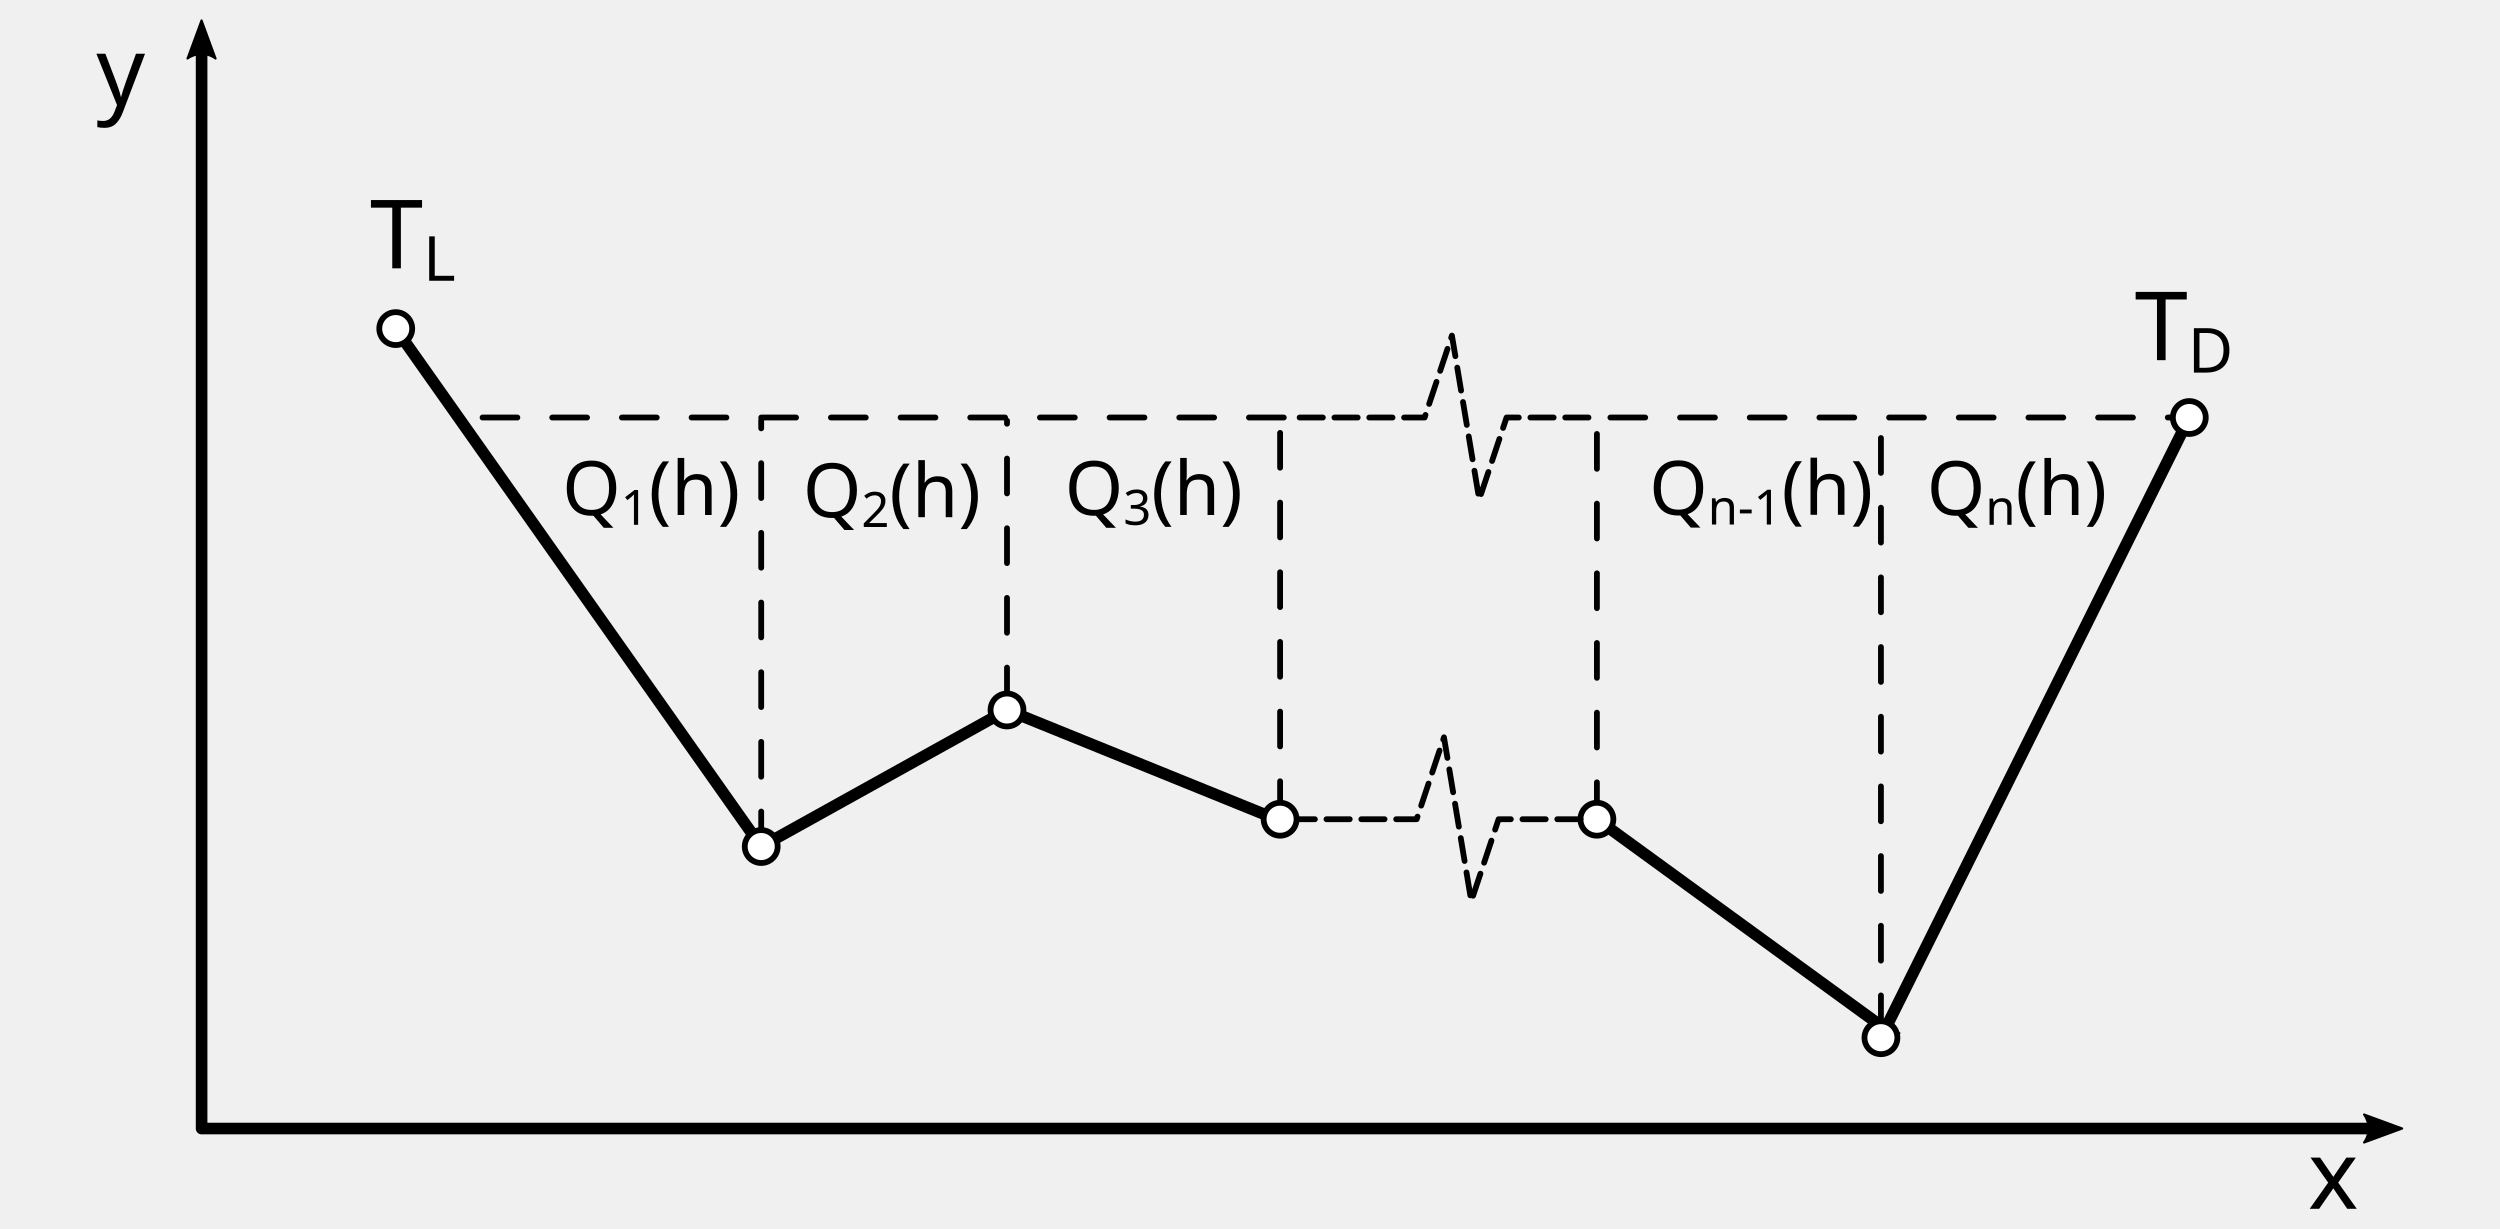
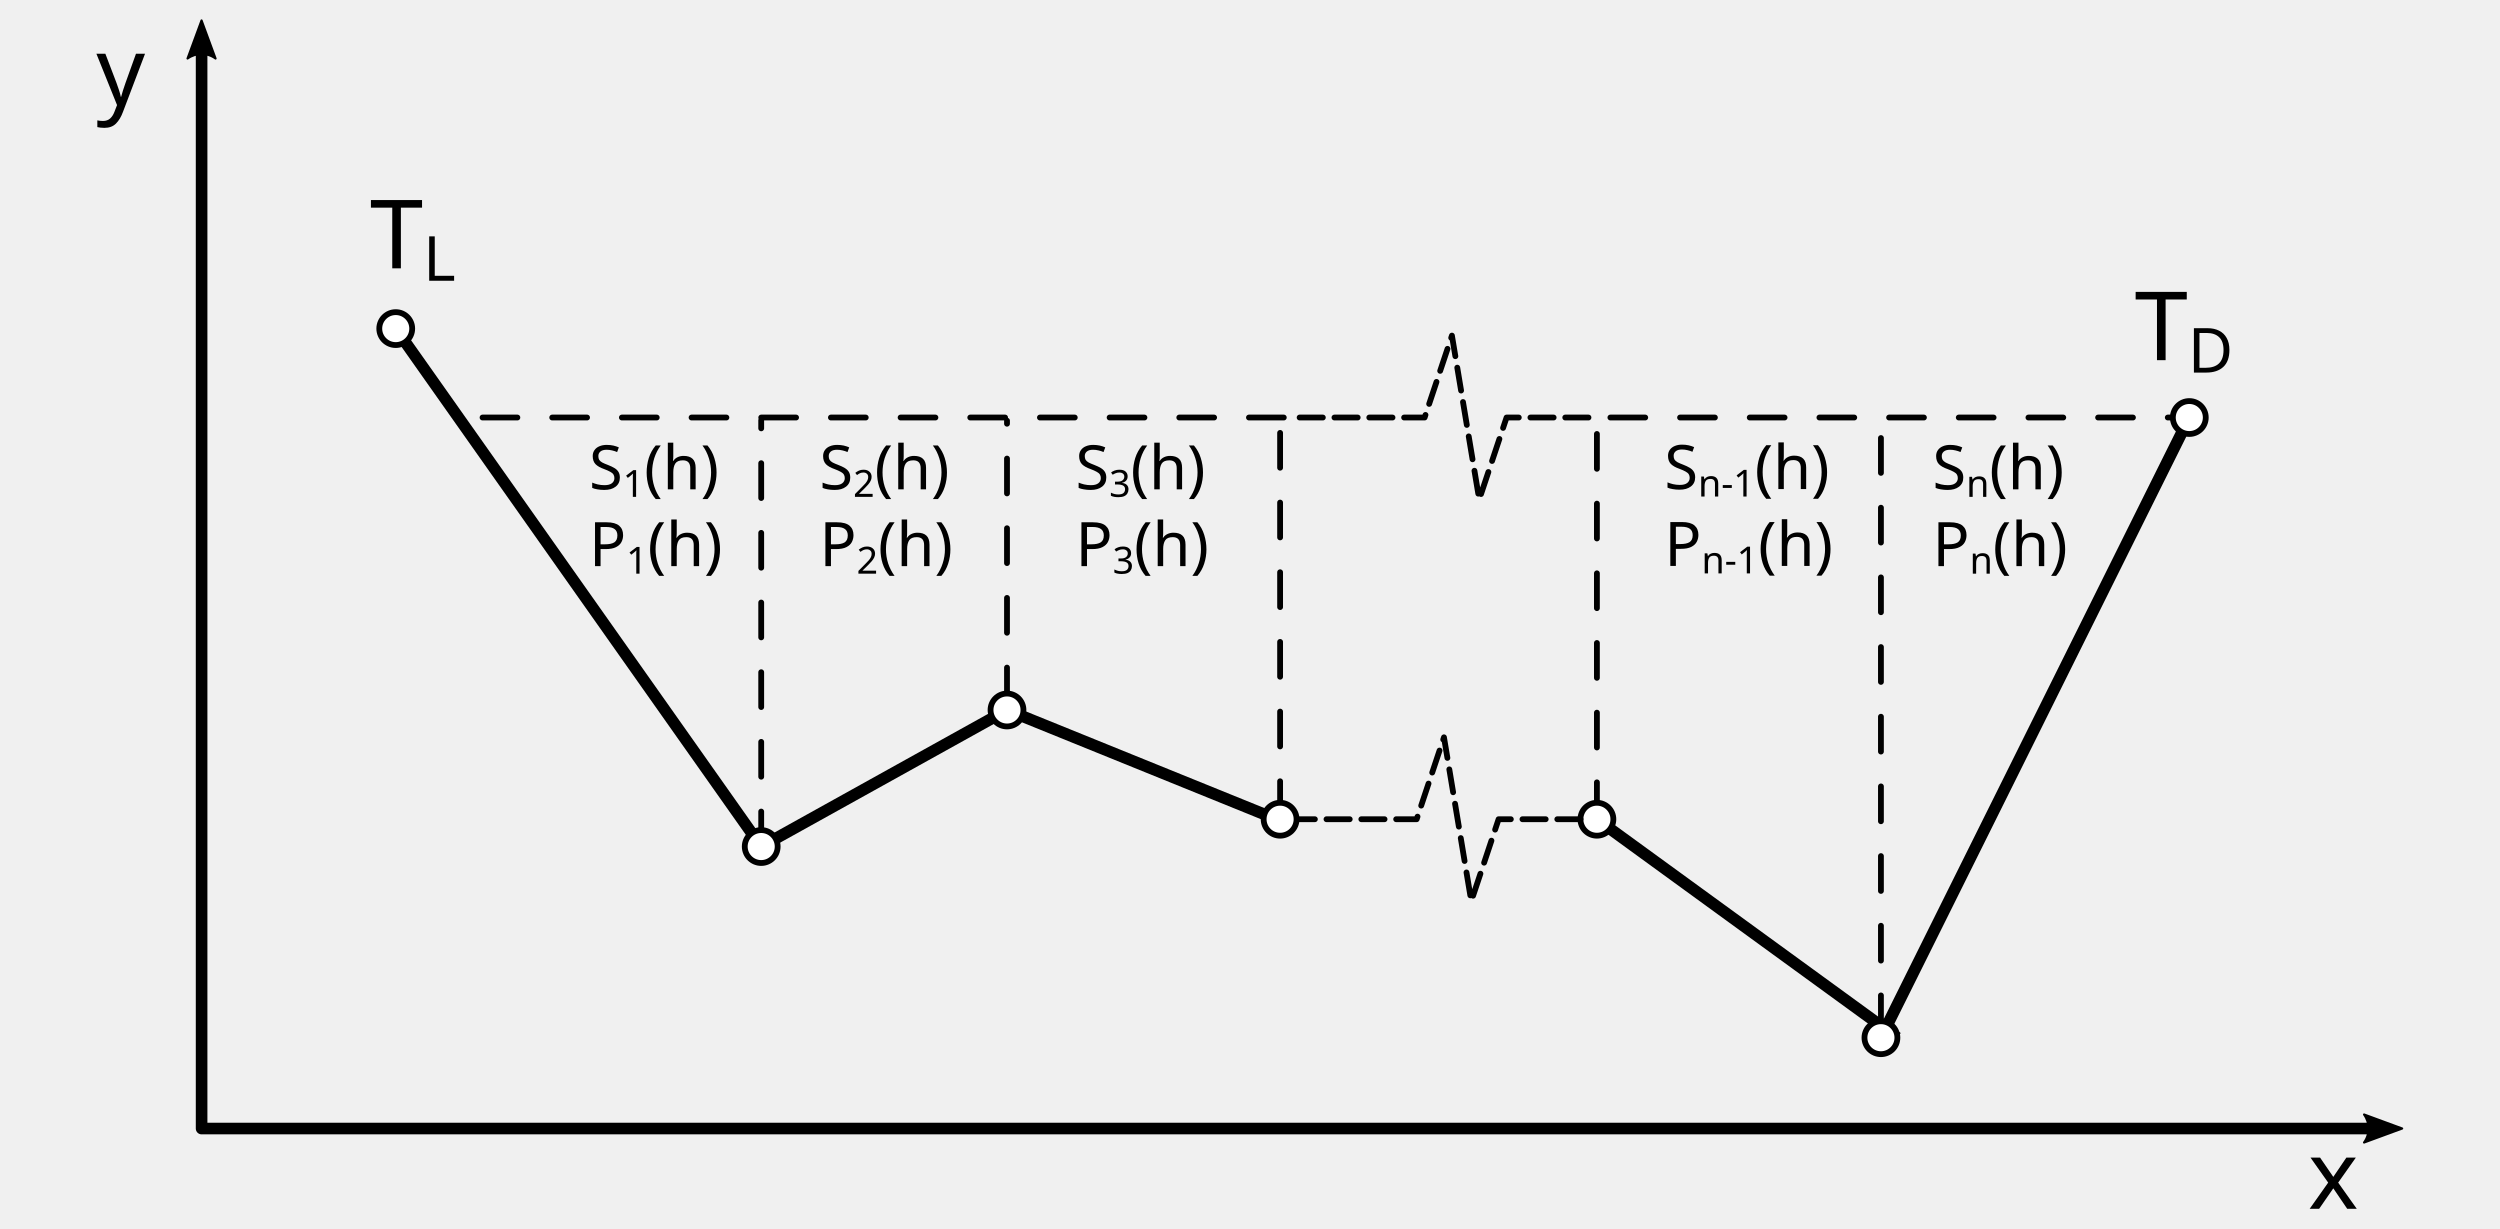
<svg xmlns="http://www.w3.org/2000/svg" width="129.173mm" height="63.458mm" viewBox="0 0 457.698 224.852" id="svg2" version="1.1">
  <defs id="defs4">
    <marker orient="auto" refY="0.0" refX="0.0" id="Arrow2Mend" style="overflow:visible;">
      <path id="path4430" style="fill-rule:evenodd;stroke-width:0.625;stroke-linejoin:round;" d="M 8.719,4.034 L -2.207,0.016 L 8.719,-4.002 C 6.973,-1.63 6.983,1.616 8.719,4.034 z " transform="scale(0.6) rotate(180) translate(0,0)" />
    </marker>
    <marker orient="auto" refY="0.0" refX="0.0" id="Arrow2Mstart" style="overflow:visible">
      <path id="path4427" style="fill-rule:evenodd;stroke-width:0.625;stroke-linejoin:round" d="M 8.719,4.034 L -2.207,0.016 L 8.719,-4.002 C 6.973,-1.63 6.983,1.616 8.719,4.034 z " transform="scale(0.6) translate(0,0)" />
    </marker>
    <marker style="overflow:visible" id="marker4826" refX="0" refY="0" orient="auto">
      <path transform="scale(-0.6,-0.6)" d="M 8.719,4.034 -2.207,0.016 8.719,-4.002 c -1.745,2.372 -1.735,5.617 -6e-7,8.035 z" style="fill:#000000;fill-opacity:1;fill-rule:evenodd;stroke:#000000;stroke-width:0.625;stroke-linejoin:round;stroke-opacity:1" id="path4828" />
    </marker>
    <marker style="overflow:visible" id="marker4702" refX="0" refY="0" orient="auto">
      <path transform="scale(0.6,0.6)" d="M 8.719,4.034 -2.207,0.016 8.719,-4.002 c -1.745,2.372 -1.735,5.617 -6e-7,8.035 z" style="fill:#000000;fill-opacity:1;fill-rule:evenodd;stroke:#000000;stroke-width:0.625;stroke-linejoin:round;stroke-opacity:1" id="path4704" />
    </marker>
    <marker orient="auto" refY="0" refX="0" id="Arrow1Mstart" style="overflow:visible">
      <path id="path4472" d="M 0,0 5,-5 -12.5,0 5,5 0,0 Z" style="fill:#000000;fill-opacity:1;fill-rule:evenodd;stroke:#000000;stroke-width:1pt;stroke-opacity:1" transform="matrix(0.4,0,0,0.4,4,0)" />
    </marker>
    <marker orient="auto" refY="0" refX="0" id="marker5214" style="overflow:visible">
      <path id="path5216" style="fill:#000000;fill-opacity:1;fill-rule:evenodd;stroke:#000000;stroke-width:0.625;stroke-linejoin:round;stroke-opacity:1" d="M 8.719,4.034 -2.207,0.016 8.719,-4.002 c -1.745,2.372 -1.735,5.617 -6e-7,8.035 z" transform="matrix(-1.1,0,0,-1.1,-1.1,0)" />
    </marker>
    <marker orient="auto" refY="0" refX="0" id="Arrow1Send" style="overflow:visible">
      <path id="path4481" d="M 0,0 5,-5 -12.5,0 5,5 0,0 Z" style="fill:#000000;fill-opacity:1;fill-rule:evenodd;stroke:#000000;stroke-width:1pt;stroke-opacity:1" transform="matrix(-0.2,0,0,-0.2,-1.2,0)" />
    </marker>
    <marker orient="auto" refY="0" refX="0" id="marker4981" style="overflow:visible">
      <path id="path4475" d="M 0,0 5,-5 -12.5,0 5,5 0,0 Z" style="fill:#000000;fill-opacity:1;fill-rule:evenodd;stroke:#000000;stroke-width:1pt;stroke-opacity:1" transform="matrix(-0.4,0,0,-0.4,-4,0)" />
    </marker>
    <marker orient="auto" refY="0" refX="0" id="marker4845" style="overflow:visible">
      <path id="path4847" style="fill:#000000;fill-opacity:1;fill-rule:evenodd;stroke:#000000;stroke-width:0.625;stroke-linejoin:round;stroke-opacity:1" d="M 8.719,4.034 -2.207,0.016 8.719,-4.002 c -1.745,2.372 -1.735,5.617 -6e-7,8.035 z" transform="matrix(-0.3,0,0,-0.3,0.69,0)" />
    </marker>
    <marker orient="auto" refY="0" refX="0" id="marker4722" style="overflow:visible">
      <path id="path4487" style="fill:#000000;fill-opacity:1;fill-rule:evenodd;stroke:#000000;stroke-width:0.625;stroke-linejoin:round;stroke-opacity:1" d="M 8.719,4.034 -2.207,0.016 8.719,-4.002 c -1.745,2.372 -1.735,5.617 -6e-7,8.035 z" transform="matrix(-1.1,0,0,-1.1,-1.1,0)" />
    </marker>
    <marker orient="auto" refY="0" refX="0" id="marker9425" style="overflow:visible">
      <path id="path9427" d="M 0,0 5,-5 -12.5,0 5,5 0,0 Z" style="fill:#000000;fill-opacity:1;fill-rule:evenodd;stroke:#000000;stroke-width:1pt;stroke-opacity:1" transform="matrix(-0.8,0,0,-0.8,-10,0)" />
    </marker>
    <marker orient="auto" refY="0" refX="0" id="Arrow1Lend" style="overflow:visible">
      <path id="path8236" d="M 0,0 5,-5 -12.5,0 5,5 0,0 Z" style="fill:#000000;fill-opacity:1;fill-rule:evenodd;stroke:#000000;stroke-width:1pt;stroke-opacity:1" transform="matrix(-0.8,0,0,-0.8,-10,0)" />
    </marker>
    <marker orient="auto" refY="0" refX="0" id="Arrow1Lstart" style="overflow:visible">
      <path id="path8233" d="M 0,0 5,-5 -12.5,0 5,5 0,0 Z" style="fill:#000000;fill-opacity:1;fill-rule:evenodd;stroke:#000000;stroke-width:1pt;stroke-opacity:1" transform="matrix(0.8,0,0,0.8,10,0)" />
    </marker>
    <marker orient="auto" refY="0" refX="0" id="Arrow2Lend" style="overflow:visible">
      <path id="path8254" style="fill:#000000;fill-opacity:1;fill-rule:evenodd;stroke:#000000;stroke-width:0.625;stroke-linejoin:round;stroke-opacity:1" d="M 8.719,4.034 -2.207,0.016 8.719,-4.002 c -1.745,2.372 -1.735,5.617 -6e-7,8.035 z" transform="matrix(-1.1,0,0,-1.1,-1.1,0)" />
    </marker>
    <marker orient="auto" refY="0" refX="0" id="marker8617" style="overflow:visible">
      <path id="path8619" d="M 0,0 5,-5 -12.5,0 5,5 0,0 Z" style="fill:#000000;fill-opacity:1;fill-rule:evenodd;stroke:#000000;stroke-width:1pt;stroke-opacity:1" transform="matrix(-0.4,0,0,-0.4,-4,0)" />
    </marker>
    <marker orient="auto" refY="0" refX="0" id="Arrow1Mend" style="overflow:visible">
      <path id="path8242" d="M 0,0 5,-5 -12.5,0 5,5 0,0 Z" style="fill:#000000;fill-opacity:1;fill-rule:evenodd;stroke:#000000;stroke-width:1pt;stroke-opacity:1" transform="matrix(-0.4,0,0,-0.4,-4,0)" />
    </marker>
    <marker style="overflow:visible" id="marker8075" refX="0" refY="0" orient="auto">
      <path transform="matrix(0.3,0,0,0.3,-0.69,0)" d="M 8.719,4.034 -2.207,0.016 8.719,-4.002 c -1.745,2.372 -1.735,5.617 -6e-7,8.035 z" style="fill:#000000;fill-opacity:1;fill-rule:evenodd;stroke:#000000;stroke-width:0.625;stroke-linejoin:round;stroke-opacity:1" id="path8077" />
    </marker>
    <marker style="overflow:visible" id="marker7999" refX="0" refY="0" orient="auto">
      <path transform="matrix(-0.3,0,0,-0.3,0.69,0)" d="M 8.719,4.034 -2.207,0.016 8.719,-4.002 c -1.745,2.372 -1.735,5.617 -6e-7,8.035 z" style="fill:#000000;fill-opacity:1;fill-rule:evenodd;stroke:#000000;stroke-width:0.625;stroke-linejoin:round;stroke-opacity:1" id="path8001" />
    </marker>
    <marker style="overflow:visible" id="marker7935" refX="0" refY="0" orient="auto">
      <path transform="matrix(-0.3,0,0,-0.3,0.69,0)" d="M 8.719,4.034 -2.207,0.016 8.719,-4.002 c -1.745,2.372 -1.735,5.617 -6e-7,8.035 z" style="fill:#000000;fill-opacity:1;fill-rule:evenodd;stroke:#000000;stroke-width:0.625;stroke-linejoin:round;stroke-opacity:1" id="path7937" />
    </marker>
    <marker style="overflow:visible" id="marker7883" refX="0" refY="0" orient="auto">
      <path transform="matrix(-0.3,0,0,-0.3,0.69,0)" d="M 8.719,4.034 -2.207,0.016 8.719,-4.002 c -1.745,2.372 -1.735,5.617 -6e-7,8.035 z" style="fill:#000000;fill-opacity:1;fill-rule:evenodd;stroke:#000000;stroke-width:0.625;stroke-linejoin:round;stroke-opacity:1" id="path7885" />
    </marker>
  </defs>
  <g id="layer1" transform="translate(-19.18232,-815.9206)">
    <path id="path4861" d="m 203.543,944.522 0,-51.585" style="opacity:1;fill:#000000;fill-opacity:1;fill-rule:nonzero;stroke:#000000;stroke-width:1.063;stroke-linecap:round;stroke-linejoin:round;stroke-miterlimit:4;stroke-dasharray:6.378, 6.378;stroke-dashoffset:0;stroke-opacity:1" />
    <path id="path5644" d="M 254.218,892.362 103,892.362" style="color:#000000;clip-rule:nonzero;display:inline;overflow:visible;visibility:visible;opacity:1;isolation:auto;mix-blend-mode:normal;color-interpolation:sRGB;color-interpolation-filters:linearRGB;solid-color:#000000;solid-opacity:1;fill:#000000;fill-opacity:1;fill-rule:evenodd;stroke:#000000;stroke-width:1.063;stroke-linecap:round;stroke-linejoin:miter;stroke-miterlimit:4;stroke-dasharray:6.378, 6.378;stroke-dashoffset:0;stroke-opacity:1;marker:none;color-rendering:auto;image-rendering:auto;shape-rendering:auto;text-rendering:auto;enable-background:accumulate" />
    <path id="path4313" d="m 158.543,970.906 45,-25" style="color:#000000;clip-rule:nonzero;display:inline;overflow:visible;visibility:visible;opacity:1;isolation:auto;mix-blend-mode:normal;color-interpolation:sRGB;color-interpolation-filters:linearRGB;solid-color:#000000;solid-opacity:1;fill:none;fill-opacity:1;fill-rule:evenodd;stroke:#000000;stroke-width:2.126;stroke-linecap:butt;stroke-linejoin:miter;stroke-miterlimit:4;stroke-dasharray:none;stroke-dashoffset:0;stroke-opacity:1;marker:none;color-rendering:auto;image-rendering:auto;shape-rendering:auto;text-rendering:auto;enable-background:accumulate" />
    <path style="color:#000000;clip-rule:nonzero;display:inline;overflow:visible;visibility:visible;opacity:1;isolation:auto;mix-blend-mode:normal;color-interpolation:sRGB;color-interpolation-filters:linearRGB;solid-color:#000000;solid-opacity:1;fill:none;fill-opacity:1;fill-rule:evenodd;stroke:#000000;stroke-width:2.126;stroke-linecap:butt;stroke-linejoin:miter;stroke-miterlimit:4;stroke-dasharray:none;stroke-dashoffset:0;stroke-opacity:1;marker:none;color-rendering:auto;image-rendering:auto;shape-rendering:auto;text-rendering:auto;enable-background:accumulate" d="m 311.543,965.906 55,40" id="path4148" />
    <path style="color:#000000;clip-rule:nonzero;display:inline;overflow:visible;visibility:visible;opacity:1;isolation:auto;mix-blend-mode:normal;color-interpolation:sRGB;color-interpolation-filters:linearRGB;solid-color:#000000;solid-opacity:1;fill:none;fill-opacity:1;fill-rule:evenodd;stroke:#000000;stroke-width:2.126;stroke-linecap:butt;stroke-linejoin:miter;stroke-miterlimit:4;stroke-dasharray:none;stroke-dashoffset:0;stroke-opacity:1;marker:none;color-rendering:auto;image-rendering:auto;shape-rendering:auto;text-rendering:auto;enable-background:accumulate" d="M 158.543,970.906 91.633,876.081" id="path4317" />
    <circle style="opacity:1;fill:#ffffff;fill-opacity:1;fill-rule:nonzero;stroke:#000000;stroke-width:1.063;stroke-linecap:butt;stroke-linejoin:round;stroke-miterlimit:4;stroke-dasharray:none;stroke-dashoffset:0;stroke-opacity:1" id="circle4319" cx="91.633" cy="876.081" r="3.012" />
    <path id="path4244" d="m 420,892.362 -56.457,113.543" style="color:#000000;clip-rule:nonzero;display:inline;overflow:visible;visibility:visible;opacity:1;isolation:auto;mix-blend-mode:normal;color-interpolation:sRGB;color-interpolation-filters:linearRGB;solid-color:#000000;solid-opacity:1;fill:none;fill-opacity:1;fill-rule:evenodd;stroke:#000000;stroke-width:2.126;stroke-linecap:butt;stroke-linejoin:miter;stroke-miterlimit:4;stroke-dasharray:none;stroke-dashoffset:0;stroke-opacity:1;marker:none;color-rendering:auto;image-rendering:auto;shape-rendering:auto;text-rendering:auto;enable-background:accumulate" />
-     <text id="text4260" y="865.046" x="86.917" style="color:#000000;font-style:normal;font-variant:normal;font-weight:normal;font-stretch:normal;font-size:30px;line-height:127%;font-family:'Droid Sans';-inkscape-font-specification:'Droid Sans';text-indent:0;text-align:start;text-decoration:none;text-decoration-line:none;text-decoration-style:solid;text-decoration-color:#000000;letter-spacing:0px;word-spacing:0px;text-transform:none;direction:ltr;block-progression:tb;writing-mode:lr-tb;baseline-shift:baseline;text-anchor:start;white-space:normal;clip-rule:nonzero;display:inline;overflow:visible;visibility:visible;opacity:1;isolation:auto;mix-blend-mode:normal;color-interpolation:sRGB;color-interpolation-filters:linearRGB;solid-color:#000000;solid-opacity:1;fill:#000000;fill-opacity:1;fill-rule:nonzero;stroke:none;stroke-width:1px;stroke-linecap:butt;stroke-linejoin:miter;stroke-miterlimit:4;stroke-dasharray:none;stroke-dashoffset:0;stroke-opacity:1;color-rendering:auto;image-rendering:auto;shape-rendering:auto;text-rendering:auto;enable-background:accumulate" xml:space="preserve">
-       <tspan style="font-size:17.5px" y="865.046" x="86.917" id="tspan4262">T<tspan style="font-size:65%;baseline-shift:sub" id="tspan4572">L</tspan>
+     <text id="text4260" y="865.046" x="86.917" style="color:#000000;font-style:normal;font-variant:normal;font-weight:normal;font-stretch:normal;line-height:0%;font-family:'Droid Sans';-inkscape-font-specification:'Droid Sans';text-indent:0;text-align:start;text-decoration:none;text-decoration-line:none;text-decoration-style:solid;text-decoration-color:#000000;letter-spacing:0px;word-spacing:0px;text-transform:none;writing-mode:lr-tb;direction:ltr;baseline-shift:baseline;text-anchor:start;white-space:normal;clip-rule:nonzero;display:inline;overflow:visible;visibility:visible;opacity:1;isolation:auto;mix-blend-mode:normal;color-interpolation:sRGB;color-interpolation-filters:linearRGB;solid-color:#000000;solid-opacity:1;fill:#000000;fill-opacity:1;fill-rule:nonzero;stroke:none;stroke-width:1px;stroke-linecap:butt;stroke-linejoin:miter;stroke-miterlimit:4;stroke-dasharray:none;stroke-dashoffset:0;stroke-opacity:1;color-rendering:auto;image-rendering:auto;shape-rendering:auto;text-rendering:auto;enable-background:accumulate" xml:space="preserve">
+       <tspan style="font-size:17.5px;line-height:1.27" y="865.046" x="86.917" id="tspan4262">T<tspan style="font-size:65%;baseline-shift:sub" id="tspan4572">L</tspan>
      </tspan>
    </text>
-     <text xml:space="preserve" style="color:#000000;font-style:normal;font-variant:normal;font-weight:normal;font-stretch:normal;font-size:30px;line-height:127%;font-family:'Droid Sans';-inkscape-font-specification:'Droid Sans';text-indent:0;text-align:start;text-decoration:none;text-decoration-line:none;text-decoration-style:solid;text-decoration-color:#000000;letter-spacing:0px;word-spacing:0px;text-transform:none;direction:ltr;block-progression:tb;writing-mode:lr-tb;baseline-shift:baseline;text-anchor:start;white-space:normal;clip-rule:nonzero;display:inline;overflow:visible;visibility:visible;opacity:1;isolation:auto;mix-blend-mode:normal;color-interpolation:sRGB;color-interpolation-filters:linearRGB;solid-color:#000000;solid-opacity:1;fill:#000000;fill-opacity:1;fill-rule:nonzero;stroke:none;stroke-width:1px;stroke-linecap:butt;stroke-linejoin:miter;stroke-miterlimit:4;stroke-dasharray:none;stroke-dashoffset:0;stroke-opacity:1;color-rendering:auto;image-rendering:auto;shape-rendering:auto;text-rendering:auto;enable-background:accumulate" x="410.003" y="881.859" id="text4264">
-       <tspan id="tspan4266" x="410.003" y="881.859" style="font-size:17.5px">T<tspan id="tspan4574" style="font-size:65%;baseline-shift:sub">D  </tspan>
+     <text xml:space="preserve" style="color:#000000;font-style:normal;font-variant:normal;font-weight:normal;font-stretch:normal;line-height:0%;font-family:'Droid Sans';-inkscape-font-specification:'Droid Sans';text-indent:0;text-align:start;text-decoration:none;text-decoration-line:none;text-decoration-style:solid;text-decoration-color:#000000;letter-spacing:0px;word-spacing:0px;text-transform:none;writing-mode:lr-tb;direction:ltr;baseline-shift:baseline;text-anchor:start;white-space:normal;clip-rule:nonzero;display:inline;overflow:visible;visibility:visible;opacity:1;isolation:auto;mix-blend-mode:normal;color-interpolation:sRGB;color-interpolation-filters:linearRGB;solid-color:#000000;solid-opacity:1;fill:#000000;fill-opacity:1;fill-rule:nonzero;stroke:none;stroke-width:1px;stroke-linecap:butt;stroke-linejoin:miter;stroke-miterlimit:4;stroke-dasharray:none;stroke-dashoffset:0;stroke-opacity:1;color-rendering:auto;image-rendering:auto;shape-rendering:auto;text-rendering:auto;enable-background:accumulate" x="410.003" y="881.859" id="text4264">
+       <tspan id="tspan4266" x="410.003" y="881.859" style="font-size:17.5px;line-height:1.27">T<tspan id="tspan4574" style="font-size:65%;baseline-shift:sub">D  </tspan>
      </tspan>
    </text>
    <path style="opacity:1;fill:none;fill-opacity:1;fill-rule:nonzero;stroke:#000000;stroke-width:2.126;stroke-linecap:butt;stroke-linejoin:round;stroke-miterlimit:4.4;stroke-dasharray:none;stroke-dashoffset:10.63;stroke-opacity:1;marker-start:url(#marker8075);marker-end:url(#marker7883)" d="m 56.09,822.538 0,200 400,0" id="path7875" />
-     <text xml:space="preserve" style="color:#000000;font-style:normal;font-variant:normal;font-weight:normal;font-stretch:normal;font-size:30px;line-height:127%;font-family:'Droid Sans';-inkscape-font-specification:'Droid Sans';text-indent:0;text-align:start;text-decoration:none;text-decoration-line:none;text-decoration-style:solid;text-decoration-color:#000000;letter-spacing:0px;word-spacing:0px;text-transform:none;direction:ltr;block-progression:tb;writing-mode:lr-tb;baseline-shift:baseline;text-anchor:start;white-space:normal;clip-rule:nonzero;display:inline;overflow:visible;visibility:visible;opacity:1;isolation:auto;mix-blend-mode:normal;color-interpolation:sRGB;color-interpolation-filters:linearRGB;solid-color:#000000;solid-opacity:1;fill:#000000;fill-opacity:1;fill-rule:nonzero;stroke:none;stroke-width:1px;stroke-linecap:butt;stroke-linejoin:miter;stroke-miterlimit:4;stroke-dasharray:none;stroke-dashoffset:0;stroke-opacity:1;color-rendering:auto;image-rendering:auto;shape-rendering:auto;text-rendering:auto;enable-background:accumulate" x="20" y="842.362" id="text9765">
-       <tspan id="tspan9767" x="20" y="842.362" />
+     <text xml:space="preserve" style="color:#000000;font-style:normal;font-variant:normal;font-weight:normal;font-stretch:normal;line-height:0%;font-family:'Droid Sans';-inkscape-font-specification:'Droid Sans';text-indent:0;text-align:start;text-decoration:none;text-decoration-line:none;text-decoration-style:solid;text-decoration-color:#000000;letter-spacing:0px;word-spacing:0px;text-transform:none;writing-mode:lr-tb;direction:ltr;baseline-shift:baseline;text-anchor:start;white-space:normal;clip-rule:nonzero;display:inline;overflow:visible;visibility:visible;opacity:1;isolation:auto;mix-blend-mode:normal;color-interpolation:sRGB;color-interpolation-filters:linearRGB;solid-color:#000000;solid-opacity:1;fill:#000000;fill-opacity:1;fill-rule:nonzero;stroke:none;stroke-width:1px;stroke-linecap:butt;stroke-linejoin:miter;stroke-miterlimit:4;stroke-dasharray:none;stroke-dashoffset:0;stroke-opacity:1;color-rendering:auto;image-rendering:auto;shape-rendering:auto;text-rendering:auto;enable-background:accumulate" x="20" y="842.362" id="text9765">
+       <tspan id="tspan9767" x="20" y="842.362" style="font-size:30px;line-height:1.27"> </tspan>
    </text>
-     <text xml:space="preserve" style="color:#000000;font-style:normal;font-variant:normal;font-weight:normal;font-stretch:normal;font-size:17.5px;line-height:127%;font-family:'Droid Sans';-inkscape-font-specification:'Droid Sans';text-indent:0;text-align:start;text-decoration:none;text-decoration-line:none;text-decoration-style:solid;text-decoration-color:#000000;letter-spacing:0px;word-spacing:0px;text-transform:none;direction:ltr;block-progression:tb;writing-mode:lr-tb;baseline-shift:baseline;text-anchor:start;white-space:normal;clip-rule:nonzero;display:inline;overflow:visible;visibility:visible;opacity:1;isolation:auto;mix-blend-mode:normal;color-interpolation:sRGB;color-interpolation-filters:linearRGB;solid-color:#000000;solid-opacity:1;fill:#000000;fill-opacity:1;fill-rule:nonzero;stroke:none;stroke-width:1px;stroke-linecap:butt;stroke-linejoin:miter;stroke-miterlimit:4;stroke-dasharray:none;stroke-dashoffset:0;stroke-opacity:1;color-rendering:auto;image-rendering:auto;shape-rendering:auto;text-rendering:auto;enable-background:accumulate" x="36.813" y="835.127" id="text9769">
-       <tspan x="36.813" y="835.127" id="tspan9773">y</tspan>
+     <text xml:space="preserve" style="color:#000000;font-style:normal;font-variant:normal;font-weight:normal;font-stretch:normal;line-height:0%;font-family:'Droid Sans';-inkscape-font-specification:'Droid Sans';text-indent:0;text-align:start;text-decoration:none;text-decoration-line:none;text-decoration-style:solid;text-decoration-color:#000000;letter-spacing:0px;word-spacing:0px;text-transform:none;writing-mode:lr-tb;direction:ltr;baseline-shift:baseline;text-anchor:start;white-space:normal;clip-rule:nonzero;display:inline;overflow:visible;visibility:visible;opacity:1;isolation:auto;mix-blend-mode:normal;color-interpolation:sRGB;color-interpolation-filters:linearRGB;solid-color:#000000;solid-opacity:1;fill:#000000;fill-opacity:1;fill-rule:nonzero;stroke:none;stroke-width:1px;stroke-linecap:butt;stroke-linejoin:miter;stroke-miterlimit:4;stroke-dasharray:none;stroke-dashoffset:0;stroke-opacity:1;color-rendering:auto;image-rendering:auto;shape-rendering:auto;text-rendering:auto;enable-background:accumulate" x="36.813" y="835.127" id="text9769">
+       <tspan x="36.813" y="835.127" id="tspan9773" style="font-size:17.5px;line-height:1.27">y</tspan>
    </text>
-     <text xml:space="preserve" style="color:#000000;font-style:normal;font-variant:normal;font-weight:normal;font-stretch:normal;font-size:17.5px;line-height:127%;font-family:'Droid Sans';-inkscape-font-specification:'Droid Sans';text-indent:0;text-align:start;text-decoration:none;text-decoration-line:none;text-decoration-style:solid;text-decoration-color:#000000;letter-spacing:0px;word-spacing:0px;text-transform:none;direction:ltr;block-progression:tb;writing-mode:lr-tb;baseline-shift:baseline;text-anchor:start;white-space:normal;clip-rule:nonzero;display:inline;overflow:visible;visibility:visible;opacity:1;isolation:auto;mix-blend-mode:normal;color-interpolation:sRGB;color-interpolation-filters:linearRGB;solid-color:#000000;solid-opacity:1;fill:#000000;fill-opacity:1;fill-rule:nonzero;stroke:none;stroke-width:1px;stroke-linecap:butt;stroke-linejoin:miter;stroke-miterlimit:4;stroke-dasharray:none;stroke-dashoffset:0;stroke-opacity:1;color-rendering:auto;image-rendering:auto;shape-rendering:auto;text-rendering:auto;enable-background:accumulate" x="441.724" y="1037.229" id="text9777">
-       <tspan id="tspan9779" x="441.724" y="1037.229">x</tspan>
+     <text xml:space="preserve" style="color:#000000;font-style:normal;font-variant:normal;font-weight:normal;font-stretch:normal;line-height:0%;font-family:'Droid Sans';-inkscape-font-specification:'Droid Sans';text-indent:0;text-align:start;text-decoration:none;text-decoration-line:none;text-decoration-style:solid;text-decoration-color:#000000;letter-spacing:0px;word-spacing:0px;text-transform:none;writing-mode:lr-tb;direction:ltr;baseline-shift:baseline;text-anchor:start;white-space:normal;clip-rule:nonzero;display:inline;overflow:visible;visibility:visible;opacity:1;isolation:auto;mix-blend-mode:normal;color-interpolation:sRGB;color-interpolation-filters:linearRGB;solid-color:#000000;solid-opacity:1;fill:#000000;fill-opacity:1;fill-rule:nonzero;stroke:none;stroke-width:1px;stroke-linecap:butt;stroke-linejoin:miter;stroke-miterlimit:4;stroke-dasharray:none;stroke-dashoffset:0;stroke-opacity:1;color-rendering:auto;image-rendering:auto;shape-rendering:auto;text-rendering:auto;enable-background:accumulate" x="441.724" y="1037.229" id="text9777">
+       <tspan id="tspan9779" x="441.724" y="1037.229" style="font-size:17.5px;line-height:1.27">x</tspan>
    </text>
    <path style="opacity:1;fill:#000000;fill-opacity:1;fill-rule:nonzero;stroke:#000000;stroke-width:1.063;stroke-linecap:round;stroke-linejoin:round;stroke-miterlimit:4;stroke-dasharray:6.378, 6.378;stroke-dashoffset:0;stroke-opacity:1" d="m 158.543,970.88 0,-78.011" id="path4859" />
    <circle r="3.012" cy="970.906" cx="158.543" id="circle10152" style="opacity:1;fill:#ffffff;fill-opacity:1;fill-rule:nonzero;stroke:#000000;stroke-width:1.063;stroke-linecap:butt;stroke-linejoin:round;stroke-miterlimit:4;stroke-dasharray:none;stroke-dashoffset:0;stroke-opacity:1" />
    <path style="opacity:1;fill:#000000;fill-opacity:1;fill-rule:nonzero;stroke:#000000;stroke-width:1.063;stroke-linecap:round;stroke-linejoin:round;stroke-miterlimit:4;stroke-dasharray:6.378, 6.378;stroke-dashoffset:0;stroke-opacity:1" d="m 363.543,1004.543 0,-111.62" id="path4865" />
    <circle r="3.012" cy="1005.905" cx="363.543" id="circle10156" style="opacity:1;fill:#ffffff;fill-opacity:1;fill-rule:nonzero;stroke:#000000;stroke-width:1.063;stroke-linecap:butt;stroke-linejoin:round;stroke-miterlimit:4;stroke-dasharray:none;stroke-dashoffset:0;stroke-opacity:1" />
    <path style="color:#000000;clip-rule:nonzero;display:inline;overflow:visible;visibility:visible;opacity:1;isolation:auto;mix-blend-mode:normal;color-interpolation:sRGB;color-interpolation-filters:linearRGB;solid-color:#000000;solid-opacity:1;fill:none;fill-opacity:1;fill-rule:evenodd;stroke:#000000;stroke-width:2.126;stroke-linecap:butt;stroke-linejoin:miter;stroke-miterlimit:4;stroke-dasharray:none;stroke-dashoffset:0;stroke-opacity:1;marker:none;color-rendering:auto;image-rendering:auto;shape-rendering:auto;text-rendering:auto;enable-background:accumulate" d="M 203.543,945.906 254,966.362" id="path4871" />
    <circle style="opacity:1;fill:#ffffff;fill-opacity:1;fill-rule:nonzero;stroke:#000000;stroke-width:1.063;stroke-linecap:butt;stroke-linejoin:round;stroke-miterlimit:4;stroke-dasharray:none;stroke-dashoffset:0;stroke-opacity:1" id="circle10154" cx="203.543" cy="945.906" r="3.012" />
    <path id="path4879" d="m 311.543,965.529 0,-72.592" style="opacity:1;fill:#000000;fill-opacity:1;fill-rule:nonzero;stroke:#000000;stroke-width:1.063;stroke-linecap:round;stroke-linejoin:round;stroke-miterlimit:4;stroke-dasharray:6.378, 6.378;stroke-dashoffset:0;stroke-opacity:1" />
    <circle r="3.012" cy="965.906" cx="311.543" id="circle4863" style="opacity:1;fill:#ffffff;fill-opacity:1;fill-rule:nonzero;stroke:#000000;stroke-width:1.063;stroke-linecap:butt;stroke-linejoin:round;stroke-miterlimit:4;stroke-dasharray:none;stroke-dashoffset:0;stroke-opacity:1" />
    <path style="opacity:1;fill:#000000;fill-opacity:1;fill-rule:nonzero;stroke:#000000;stroke-width:1.063;stroke-linecap:round;stroke-linejoin:round;stroke-miterlimit:4;stroke-dasharray:6.378, 6.378;stroke-dashoffset:0;stroke-opacity:1" d="m 253.543,965.333 0,-72.401" id="path4895" />
    <path style="opacity:1;fill:none;fill-opacity:1;fill-rule:nonzero;stroke:#000000;stroke-width:1.063;stroke-linecap:round;stroke-linejoin:round;stroke-miterlimit:4;stroke-dasharray:4.252, 2.126;stroke-dashoffset:0;stroke-opacity:1" d="m 308.543,965.906 -15,0 -5,15 -5,-30 -5,15 -25,0" id="path4915" />
    <circle r="3.012" cy="965.906" cx="253.543" id="circle4887" style="opacity:1;fill:#ffffff;fill-opacity:1;fill-rule:nonzero;stroke:#000000;stroke-width:1.063;stroke-linecap:butt;stroke-linejoin:round;stroke-miterlimit:4;stroke-dasharray:none;stroke-dashoffset:0;stroke-opacity:1" />
-     <text xml:space="preserve" style="color:#000000;font-style:normal;font-variant:normal;font-weight:normal;font-stretch:normal;font-size:17.5px;line-height:462%;font-family:'Droid Sans';-inkscape-font-specification:'Droid Sans';text-indent:0;text-align:start;text-decoration:none;text-decoration-line:none;text-decoration-style:solid;text-decoration-color:#000000;letter-spacing:0px;word-spacing:0px;text-transform:none;direction:ltr;block-progression:tb;writing-mode:lr-tb;baseline-shift:baseline;text-anchor:start;white-space:normal;clip-rule:nonzero;display:inline;overflow:visible;visibility:visible;opacity:1;isolation:auto;mix-blend-mode:normal;color-interpolation:sRGB;color-interpolation-filters:linearRGB;solid-color:#000000;solid-opacity:1;fill:#000000;fill-opacity:1;fill-rule:nonzero;stroke:none;stroke-width:1px;stroke-linecap:butt;stroke-linejoin:miter;stroke-miterlimit:4;stroke-dasharray:none;stroke-dashoffset:0;stroke-opacity:1;color-rendering:auto;image-rendering:auto;shape-rendering:auto;text-rendering:auto;enable-background:accumulate" x="122.098" y="910.211" id="text4897">
-       <tspan id="tspan4899" x="122.098" y="910.211" style="font-size:13.75px">Q<tspan style="font-size:65%;baseline-shift:sub" id="tspan4355">1</tspan>(h)</tspan>
-     </text>
    <path id="path4919" d="m 310,892.362 -15,0 -5,15 -5,-30 -5,15 -25,0" style="opacity:1;fill:none;fill-opacity:1;fill-rule:nonzero;stroke:#000000;stroke-width:1.063;stroke-linecap:round;stroke-linejoin:round;stroke-miterlimit:4;stroke-dasharray:4.252, 2.126;stroke-dashoffset:0;stroke-opacity:1" />
    <path style="color:#000000;clip-rule:nonzero;display:inline;overflow:visible;visibility:visible;opacity:1;isolation:auto;mix-blend-mode:normal;color-interpolation:sRGB;color-interpolation-filters:linearRGB;solid-color:#000000;solid-opacity:1;fill:#000000;fill-opacity:1;fill-rule:evenodd;stroke:#000000;stroke-width:1.063;stroke-linecap:round;stroke-linejoin:miter;stroke-miterlimit:4;stroke-dasharray:6.378,6.378;stroke-dashoffset:2.976;stroke-opacity:1;marker:none;color-rendering:auto;image-rendering:auto;shape-rendering:auto;text-rendering:auto;enable-background:accumulate" d="m 419.462,892.362 -107.923,10e-6" id="path4921" />
    <circle style="opacity:1;fill:#ffffff;fill-opacity:1;fill-rule:nonzero;stroke:#000000;stroke-width:1.063;stroke-linecap:butt;stroke-linejoin:round;stroke-miterlimit:4;stroke-dasharray:none;stroke-dashoffset:0;stroke-opacity:1" id="circle10158" cx="420" cy="892.362" r="3.012" />
-     <text id="text4357" y="910.612" x="166.161" style="color:#000000;font-style:normal;font-variant:normal;font-weight:normal;font-stretch:normal;font-size:17.5px;line-height:462%;font-family:'Droid Sans';-inkscape-font-specification:'Droid Sans';text-indent:0;text-align:start;text-decoration:none;text-decoration-line:none;text-decoration-style:solid;text-decoration-color:#000000;letter-spacing:0px;word-spacing:0px;text-transform:none;direction:ltr;block-progression:tb;writing-mode:lr-tb;baseline-shift:baseline;text-anchor:start;white-space:normal;clip-rule:nonzero;display:inline;overflow:visible;visibility:visible;opacity:1;isolation:auto;mix-blend-mode:normal;color-interpolation:sRGB;color-interpolation-filters:linearRGB;solid-color:#000000;solid-opacity:1;fill:#000000;fill-opacity:1;fill-rule:nonzero;stroke:none;stroke-width:1px;stroke-linecap:butt;stroke-linejoin:miter;stroke-miterlimit:4;stroke-dasharray:none;stroke-dashoffset:0;stroke-opacity:1;color-rendering:auto;image-rendering:auto;shape-rendering:auto;text-rendering:auto;enable-background:accumulate" xml:space="preserve">
-       <tspan style="font-size:13.75px" y="910.612" x="166.161" id="tspan4359">Q<tspan id="tspan4361" style="font-size:65%;baseline-shift:sub">2</tspan>(h)</tspan>
+     <text xml:space="preserve" style="color:#000000;font-style:normal;font-variant:normal;font-weight:normal;font-stretch:normal;font-size:16.406px;line-height:127%;font-family:'Droid Sans';-inkscape-font-specification:'Droid Sans';text-indent:0;text-align:start;text-decoration:none;text-decoration-line:none;text-decoration-style:solid;text-decoration-color:#000000;letter-spacing:0px;word-spacing:0px;text-transform:none;writing-mode:lr-tb;direction:ltr;baseline-shift:baseline;text-anchor:start;white-space:normal;clip-rule:nonzero;display:inline;overflow:visible;visibility:visible;opacity:1;isolation:auto;mix-blend-mode:normal;color-interpolation:sRGB;color-interpolation-filters:linearRGB;solid-color:#000000;solid-opacity:1;fill:#000000;fill-opacity:1;fill-rule:nonzero;stroke:none;stroke-width:0.938px;stroke-linecap:butt;stroke-linejoin:miter;stroke-miterlimit:4;stroke-dasharray:none;stroke-dashoffset:0;stroke-opacity:1;color-rendering:auto;image-rendering:auto;shape-rendering:auto;text-rendering:auto;enable-background:accumulate" x="127.022" y="905.511" id="text1057">
+       <tspan id="tspan1055" x="127.022" y="905.511" style="font-size:11.25px;stroke-width:0.938px">S<tspan style="font-size:60.938%;baseline-shift:sub" id="tspan1059">1</tspan>(h)</tspan>
    </text>
-     <text xml:space="preserve" style="color:#000000;font-style:normal;font-variant:normal;font-weight:normal;font-stretch:normal;font-size:17.5px;line-height:462%;font-family:'Droid Sans';-inkscape-font-specification:'Droid Sans';text-indent:0;text-align:start;text-decoration:none;text-decoration-line:none;text-decoration-style:solid;text-decoration-color:#000000;letter-spacing:0px;word-spacing:0px;text-transform:none;direction:ltr;block-progression:tb;writing-mode:lr-tb;baseline-shift:baseline;text-anchor:start;white-space:normal;clip-rule:nonzero;display:inline;overflow:visible;visibility:visible;opacity:1;isolation:auto;mix-blend-mode:normal;color-interpolation:sRGB;color-interpolation-filters:linearRGB;solid-color:#000000;solid-opacity:1;fill:#000000;fill-opacity:1;fill-rule:nonzero;stroke:none;stroke-width:1px;stroke-linecap:butt;stroke-linejoin:miter;stroke-miterlimit:4;stroke-dasharray:none;stroke-dashoffset:0;stroke-opacity:1;color-rendering:auto;image-rendering:auto;shape-rendering:auto;text-rendering:auto;enable-background:accumulate" x="214.098" y="910.211" id="text4363">
-       <tspan id="tspan4365" x="214.098" y="910.211" style="font-size:13.75px">Q<tspan style="font-size:65%;baseline-shift:sub" id="tspan4367">3</tspan>(h)</tspan>
+     <text id="text1065" y="919.573" x="127.022" style="color:#000000;font-style:normal;font-variant:normal;font-weight:normal;font-stretch:normal;font-size:16.406px;line-height:127%;font-family:'Droid Sans';-inkscape-font-specification:'Droid Sans';text-indent:0;text-align:start;text-decoration:none;text-decoration-line:none;text-decoration-style:solid;text-decoration-color:#000000;letter-spacing:0px;word-spacing:0px;text-transform:none;writing-mode:lr-tb;direction:ltr;baseline-shift:baseline;text-anchor:start;white-space:normal;clip-rule:nonzero;display:inline;overflow:visible;visibility:visible;opacity:1;isolation:auto;mix-blend-mode:normal;color-interpolation:sRGB;color-interpolation-filters:linearRGB;solid-color:#000000;solid-opacity:1;fill:#000000;fill-opacity:1;fill-rule:nonzero;stroke:none;stroke-width:0.938px;stroke-linecap:butt;stroke-linejoin:miter;stroke-miterlimit:4;stroke-dasharray:none;stroke-dashoffset:0;stroke-opacity:1;color-rendering:auto;image-rendering:auto;shape-rendering:auto;text-rendering:auto;enable-background:accumulate" xml:space="preserve">
+       <tspan style="font-size:11.25px;stroke-width:0.938px" y="919.573" x="127.022" id="tspan1063">P<tspan id="tspan1061" style="font-size:60.938%;baseline-shift:sub">1</tspan>(h)</tspan>
    </text>
-     <text id="text4369" y="910.167" x="321.098" style="color:#000000;font-style:normal;font-variant:normal;font-weight:normal;font-stretch:normal;font-size:17.5px;line-height:462%;font-family:'Droid Sans';-inkscape-font-specification:'Droid Sans';text-indent:0;text-align:start;text-decoration:none;text-decoration-line:none;text-decoration-style:solid;text-decoration-color:#000000;letter-spacing:0px;word-spacing:0px;text-transform:none;direction:ltr;block-progression:tb;writing-mode:lr-tb;baseline-shift:baseline;text-anchor:start;white-space:normal;clip-rule:nonzero;display:inline;overflow:visible;visibility:visible;opacity:1;isolation:auto;mix-blend-mode:normal;color-interpolation:sRGB;color-interpolation-filters:linearRGB;solid-color:#000000;solid-opacity:1;fill:#000000;fill-opacity:1;fill-rule:nonzero;stroke:none;stroke-width:1px;stroke-linecap:butt;stroke-linejoin:miter;stroke-miterlimit:4;stroke-dasharray:none;stroke-dashoffset:0;stroke-opacity:1;color-rendering:auto;image-rendering:auto;shape-rendering:auto;text-rendering:auto;enable-background:accumulate" xml:space="preserve">
-       <tspan style="font-size:13.75px" y="910.167" x="321.098" id="tspan4371">Q<tspan id="tspan4373" style="font-size:65%;baseline-shift:sub">n-1</tspan>(h)</tspan>
+     <text id="text1071" y="905.511" x="169.204" style="color:#000000;font-style:normal;font-variant:normal;font-weight:normal;font-stretch:normal;font-size:16.406px;line-height:127%;font-family:'Droid Sans';-inkscape-font-specification:'Droid Sans';text-indent:0;text-align:start;text-decoration:none;text-decoration-line:none;text-decoration-style:solid;text-decoration-color:#000000;letter-spacing:0px;word-spacing:0px;text-transform:none;writing-mode:lr-tb;direction:ltr;baseline-shift:baseline;text-anchor:start;white-space:normal;clip-rule:nonzero;display:inline;overflow:visible;visibility:visible;opacity:1;isolation:auto;mix-blend-mode:normal;color-interpolation:sRGB;color-interpolation-filters:linearRGB;solid-color:#000000;solid-opacity:1;fill:#000000;fill-opacity:1;fill-rule:nonzero;stroke:none;stroke-width:0.938px;stroke-linecap:butt;stroke-linejoin:miter;stroke-miterlimit:4;stroke-dasharray:none;stroke-dashoffset:0;stroke-opacity:1;color-rendering:auto;image-rendering:auto;shape-rendering:auto;text-rendering:auto;enable-background:accumulate" xml:space="preserve">
+       <tspan style="font-size:11.25px;stroke-width:0.938px" y="905.511" x="169.204" id="tspan1069">S<tspan id="tspan1067" style="font-size:60.938%;baseline-shift:sub">2</tspan>(h)</tspan>
    </text>
-     <text xml:space="preserve" style="color:#000000;font-style:normal;font-variant:normal;font-weight:normal;font-stretch:normal;font-size:17.5px;line-height:462%;font-family:'Droid Sans';-inkscape-font-specification:'Droid Sans';text-indent:0;text-align:start;text-decoration:none;text-decoration-line:none;text-decoration-style:solid;text-decoration-color:#000000;letter-spacing:0px;word-spacing:0px;text-transform:none;direction:ltr;block-progression:tb;writing-mode:lr-tb;baseline-shift:baseline;text-anchor:start;white-space:normal;clip-rule:nonzero;display:inline;overflow:visible;visibility:visible;opacity:1;isolation:auto;mix-blend-mode:normal;color-interpolation:sRGB;color-interpolation-filters:linearRGB;solid-color:#000000;solid-opacity:1;fill:#000000;fill-opacity:1;fill-rule:nonzero;stroke:none;stroke-width:1px;stroke-linecap:butt;stroke-linejoin:miter;stroke-miterlimit:4;stroke-dasharray:none;stroke-dashoffset:0;stroke-opacity:1;color-rendering:auto;image-rendering:auto;shape-rendering:auto;text-rendering:auto;enable-background:accumulate" x="371.923" y="910.211" id="text4375">
-       <tspan id="tspan4377" x="371.923" y="910.211" style="font-size:13.75px">Q<tspan style="font-size:65%;baseline-shift:sub" id="tspan4379">n</tspan>(h)</tspan>
+     <text xml:space="preserve" style="color:#000000;font-style:normal;font-variant:normal;font-weight:normal;font-stretch:normal;font-size:16.406px;line-height:127%;font-family:'Droid Sans';-inkscape-font-specification:'Droid Sans';text-indent:0;text-align:start;text-decoration:none;text-decoration-line:none;text-decoration-style:solid;text-decoration-color:#000000;letter-spacing:0px;word-spacing:0px;text-transform:none;writing-mode:lr-tb;direction:ltr;baseline-shift:baseline;text-anchor:start;white-space:normal;clip-rule:nonzero;display:inline;overflow:visible;visibility:visible;opacity:1;isolation:auto;mix-blend-mode:normal;color-interpolation:sRGB;color-interpolation-filters:linearRGB;solid-color:#000000;solid-opacity:1;fill:#000000;fill-opacity:1;fill-rule:nonzero;stroke:none;stroke-width:0.938px;stroke-linecap:butt;stroke-linejoin:miter;stroke-miterlimit:4;stroke-dasharray:none;stroke-dashoffset:0;stroke-opacity:1;color-rendering:auto;image-rendering:auto;shape-rendering:auto;text-rendering:auto;enable-background:accumulate" x="169.204" y="919.573" id="text1077">
+       <tspan id="tspan1075" x="169.204" y="919.573" style="font-size:11.25px;stroke-width:0.938px">P<tspan style="font-size:60.938%;baseline-shift:sub" id="tspan1073">2</tspan>(h)</tspan>
+     </text>
+     <text xml:space="preserve" style="color:#000000;font-style:normal;font-variant:normal;font-weight:normal;font-stretch:normal;font-size:16.406px;line-height:127%;font-family:'Droid Sans';-inkscape-font-specification:'Droid Sans';text-indent:0;text-align:start;text-decoration:none;text-decoration-line:none;text-decoration-style:solid;text-decoration-color:#000000;letter-spacing:0px;word-spacing:0px;text-transform:none;writing-mode:lr-tb;direction:ltr;baseline-shift:baseline;text-anchor:start;white-space:normal;clip-rule:nonzero;display:inline;overflow:visible;visibility:visible;opacity:1;isolation:auto;mix-blend-mode:normal;color-interpolation:sRGB;color-interpolation-filters:linearRGB;solid-color:#000000;solid-opacity:1;fill:#000000;fill-opacity:1;fill-rule:nonzero;stroke:none;stroke-width:0.938px;stroke-linecap:butt;stroke-linejoin:miter;stroke-miterlimit:4;stroke-dasharray:none;stroke-dashoffset:0;stroke-opacity:1;color-rendering:auto;image-rendering:auto;shape-rendering:auto;text-rendering:auto;enable-background:accumulate" x="216.079" y="905.511" id="text1083">
+       <tspan id="tspan1081" x="216.079" y="905.511" style="font-size:11.25px;stroke-width:0.938px">S<tspan style="font-size:60.938%;baseline-shift:sub" id="tspan1079">3</tspan>(h)</tspan>
+     </text>
+     <text id="text1089" y="919.573" x="216.079" style="color:#000000;font-style:normal;font-variant:normal;font-weight:normal;font-stretch:normal;font-size:16.406px;line-height:127%;font-family:'Droid Sans';-inkscape-font-specification:'Droid Sans';text-indent:0;text-align:start;text-decoration:none;text-decoration-line:none;text-decoration-style:solid;text-decoration-color:#000000;letter-spacing:0px;word-spacing:0px;text-transform:none;writing-mode:lr-tb;direction:ltr;baseline-shift:baseline;text-anchor:start;white-space:normal;clip-rule:nonzero;display:inline;overflow:visible;visibility:visible;opacity:1;isolation:auto;mix-blend-mode:normal;color-interpolation:sRGB;color-interpolation-filters:linearRGB;solid-color:#000000;solid-opacity:1;fill:#000000;fill-opacity:1;fill-rule:nonzero;stroke:none;stroke-width:0.938px;stroke-linecap:butt;stroke-linejoin:miter;stroke-miterlimit:4;stroke-dasharray:none;stroke-dashoffset:0;stroke-opacity:1;color-rendering:auto;image-rendering:auto;shape-rendering:auto;text-rendering:auto;enable-background:accumulate" xml:space="preserve">
+       <tspan style="font-size:11.25px;stroke-width:0.938px" y="919.573" x="216.079" id="tspan1087">P<tspan id="tspan1085" style="font-size:60.938%;baseline-shift:sub">3</tspan>(h)</tspan>
+     </text>
+     <text id="text1113" y="905.462" x="323.892" style="color:#000000;font-style:normal;font-variant:normal;font-weight:normal;font-stretch:normal;font-size:16.406px;line-height:127%;font-family:'Droid Sans';-inkscape-font-specification:'Droid Sans';text-indent:0;text-align:start;text-decoration:none;text-decoration-line:none;text-decoration-style:solid;text-decoration-color:#000000;letter-spacing:0px;word-spacing:0px;text-transform:none;writing-mode:lr-tb;direction:ltr;baseline-shift:baseline;text-anchor:start;white-space:normal;clip-rule:nonzero;display:inline;overflow:visible;visibility:visible;opacity:1;isolation:auto;mix-blend-mode:normal;color-interpolation:sRGB;color-interpolation-filters:linearRGB;solid-color:#000000;solid-opacity:1;fill:#000000;fill-opacity:1;fill-rule:nonzero;stroke:none;stroke-width:0.938px;stroke-linecap:butt;stroke-linejoin:miter;stroke-miterlimit:4;stroke-dasharray:none;stroke-dashoffset:0;stroke-opacity:1;color-rendering:auto;image-rendering:auto;shape-rendering:auto;text-rendering:auto;enable-background:accumulate" xml:space="preserve">
+       <tspan style="font-size:11.25px;stroke-width:0.938px" y="905.462" x="323.892" id="tspan1111">S<tspan id="tspan1109" style="font-size:60.938%;baseline-shift:sub">n-1</tspan>(h)</tspan>
+     </text>
+     <text xml:space="preserve" style="color:#000000;font-style:normal;font-variant:normal;font-weight:normal;font-stretch:normal;font-size:16.406px;line-height:127%;font-family:'Droid Sans';-inkscape-font-specification:'Droid Sans';text-indent:0;text-align:start;text-decoration:none;text-decoration-line:none;text-decoration-style:solid;text-decoration-color:#000000;letter-spacing:0px;word-spacing:0px;text-transform:none;writing-mode:lr-tb;direction:ltr;baseline-shift:baseline;text-anchor:start;white-space:normal;clip-rule:nonzero;display:inline;overflow:visible;visibility:visible;opacity:1;isolation:auto;mix-blend-mode:normal;color-interpolation:sRGB;color-interpolation-filters:linearRGB;solid-color:#000000;solid-opacity:1;fill:#000000;fill-opacity:1;fill-rule:nonzero;stroke:none;stroke-width:0.938px;stroke-linecap:butt;stroke-linejoin:miter;stroke-miterlimit:4;stroke-dasharray:none;stroke-dashoffset:0;stroke-opacity:1;color-rendering:auto;image-rendering:auto;shape-rendering:auto;text-rendering:auto;enable-background:accumulate" x="323.892" y="919.525" id="text1119">
+       <tspan id="tspan1117" x="323.892" y="919.525" style="font-size:11.25px;stroke-width:0.938px">P<tspan style="font-size:60.938%;baseline-shift:sub" id="tspan1115">n-1</tspan>(h)</tspan>
+     </text>
+     <text xml:space="preserve" style="color:#000000;font-style:normal;font-variant:normal;font-weight:normal;font-stretch:normal;font-size:16.406px;line-height:127%;font-family:'Droid Sans';-inkscape-font-specification:'Droid Sans';text-indent:0;text-align:start;text-decoration:none;text-decoration-line:none;text-decoration-style:solid;text-decoration-color:#000000;letter-spacing:0px;word-spacing:0px;text-transform:none;writing-mode:lr-tb;direction:ltr;baseline-shift:baseline;text-anchor:start;white-space:normal;clip-rule:nonzero;display:inline;overflow:visible;visibility:visible;opacity:1;isolation:auto;mix-blend-mode:normal;color-interpolation:sRGB;color-interpolation-filters:linearRGB;solid-color:#000000;solid-opacity:1;fill:#000000;fill-opacity:1;fill-rule:nonzero;stroke:none;stroke-width:0.938px;stroke-linecap:butt;stroke-linejoin:miter;stroke-miterlimit:4;stroke-dasharray:none;stroke-dashoffset:0;stroke-opacity:1;color-rendering:auto;image-rendering:auto;shape-rendering:auto;text-rendering:auto;enable-background:accumulate" x="372.977" y="905.511" id="text1125">
+       <tspan id="tspan1123" x="372.977" y="905.511" style="font-size:11.25px;stroke-width:0.938px">S<tspan style="font-size:60.938%;baseline-shift:sub" id="tspan1121">n</tspan>(h)</tspan>
+     </text>
+     <text id="text1131" y="919.573" x="372.977" style="color:#000000;font-style:normal;font-variant:normal;font-weight:normal;font-stretch:normal;font-size:16.406px;line-height:127%;font-family:'Droid Sans';-inkscape-font-specification:'Droid Sans';text-indent:0;text-align:start;text-decoration:none;text-decoration-line:none;text-decoration-style:solid;text-decoration-color:#000000;letter-spacing:0px;word-spacing:0px;text-transform:none;writing-mode:lr-tb;direction:ltr;baseline-shift:baseline;text-anchor:start;white-space:normal;clip-rule:nonzero;display:inline;overflow:visible;visibility:visible;opacity:1;isolation:auto;mix-blend-mode:normal;color-interpolation:sRGB;color-interpolation-filters:linearRGB;solid-color:#000000;solid-opacity:1;fill:#000000;fill-opacity:1;fill-rule:nonzero;stroke:none;stroke-width:0.938px;stroke-linecap:butt;stroke-linejoin:miter;stroke-miterlimit:4;stroke-dasharray:none;stroke-dashoffset:0;stroke-opacity:1;color-rendering:auto;image-rendering:auto;shape-rendering:auto;text-rendering:auto;enable-background:accumulate" xml:space="preserve">
+       <tspan style="font-size:11.25px;stroke-width:0.938px" y="919.573" x="372.977" id="tspan1129">P<tspan id="tspan1127" style="font-size:60.938%;baseline-shift:sub">n</tspan>(h)</tspan>
    </text>
  </g>
</svg>
